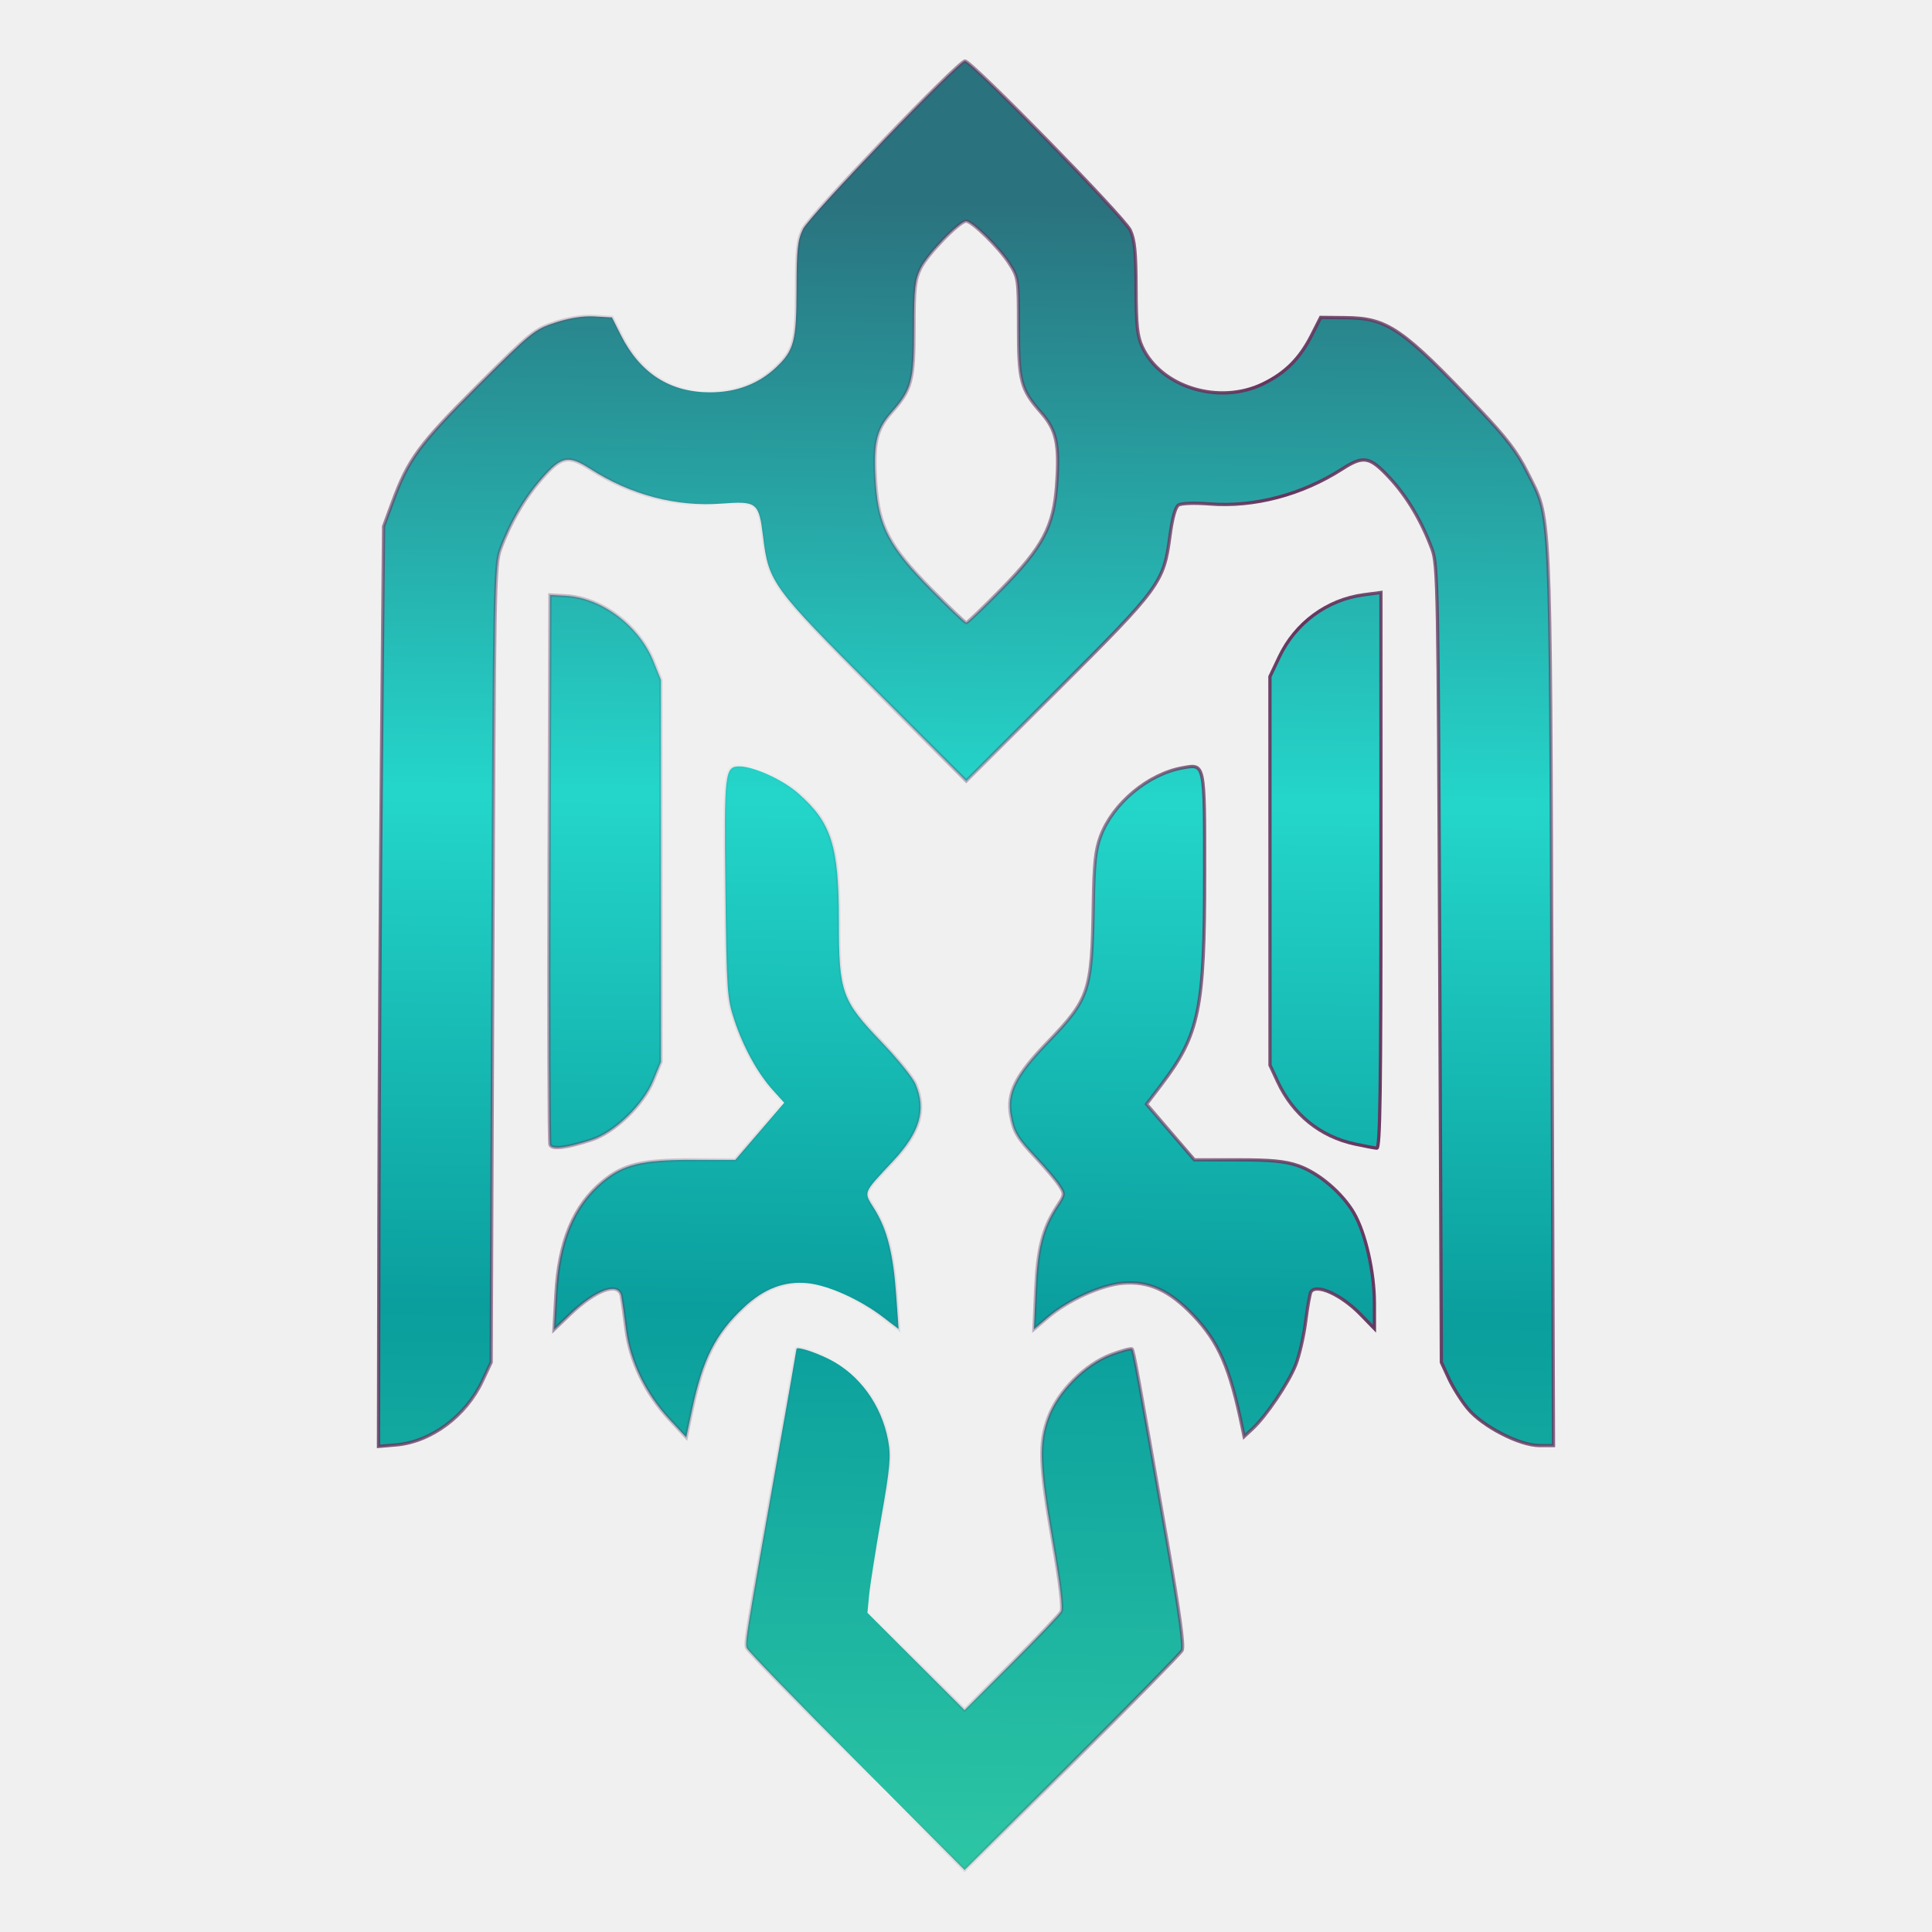
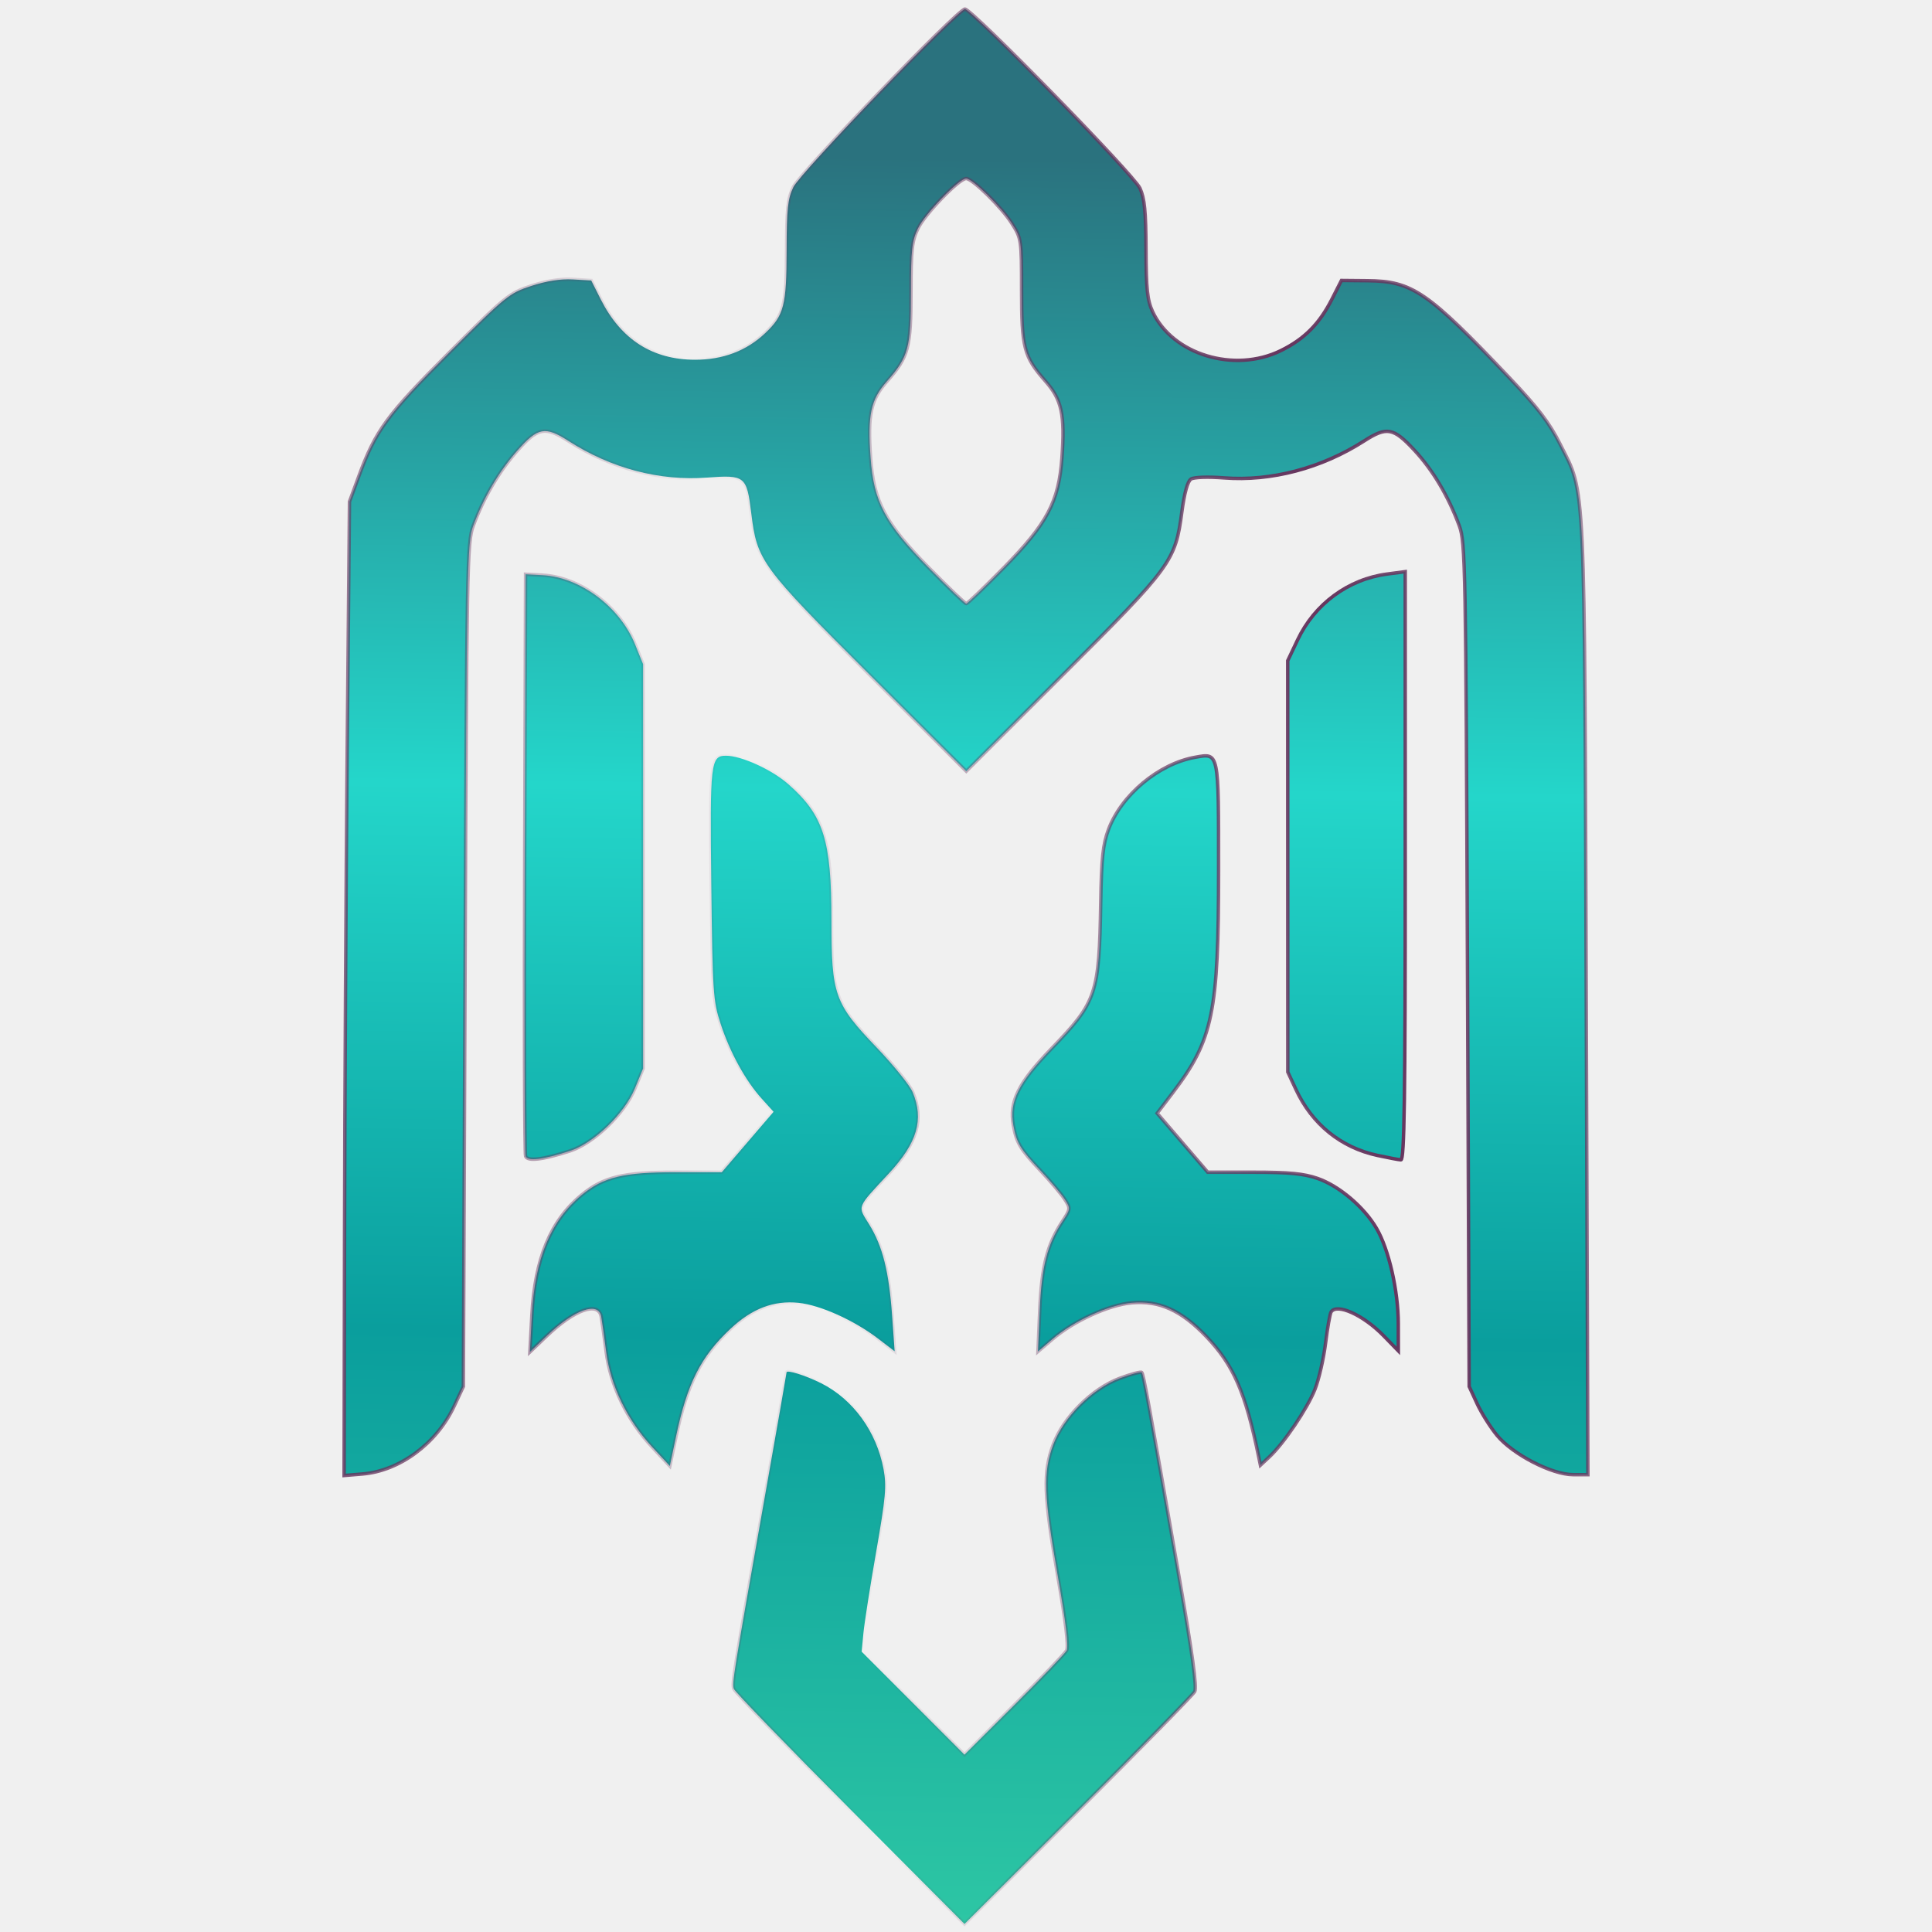
- <svg xmlns="http://www.w3.org/2000/svg" xmlns:xlink="http://www.w3.org/1999/xlink" width="1054.347" height="1054.227" viewBox="0 0 1054.347 1054.227" version="1.1" id="svg743" xml:space="preserve">
+ <svg xmlns="http://www.w3.org/2000/svg" xmlns:xlink="http://www.w3.org/1999/xlink" width="1054.347" height="1054.227" viewBox="202.60 28.63 649.15 995.92" version="1.1" id="svg743" xml:space="preserve">
  <defs id="defs747">
    <linearGradient id="linearGradient21354">
      <stop style="stop-color:#2a727e;stop-opacity:1;" offset="0" id="stop21350" />
      <stop style="stop-color:#24d6ca;stop-opacity:1;" offset="0.358" id="stop23290" />
      <stop style="stop-color:#0a9e9d;stop-opacity:1;" offset="0.668" id="stop23292" />
      <stop style="stop-color:#2dc6a4;stop-opacity:1;" offset="1" id="stop21352" />
    </linearGradient>
    <linearGradient id="linearGradient18022">
      <stop style="stop-color:#217880;stop-opacity:1;" offset="0" id="stop18018" />
      <stop style="stop-color:#0ec0a6;stop-opacity:1;" offset="0.272" id="stop18026" />
      <stop style="stop-color:#1f7a82;stop-opacity:1;" offset="0.636" id="stop18028" />
      <stop style="stop-color:#16cab8;stop-opacity:1;" offset="1" id="stop18020" />
    </linearGradient>
    <linearGradient id="linearGradient12679">
      <stop style="stop-color:#66355e;stop-opacity:1;" offset="0" id="stop12675" />
      <stop style="stop-color:#66355e;stop-opacity:0;" offset="1" id="stop12677" />
    </linearGradient>
    <style id="style866">.cls-1{fill:none;}.cls-2{clip-path:url(#clip-path);}.cls-3{clip-path:url(#clip-path-2);}.cls-4{clip-path:url(#clip-path-3);}.cls-5{clip-path:url(#clip-path-4);}.cls-6{clip-path:url(#clip-path-5);}.cls-7{clip-path:url(#clip-path-6);}.cls-8{clip-path:url(#clip-path-7);}.cls-9{clip-path:url(#clip-path-8);}.cls-10{clip-path:url(#clip-path-9);}.cls-11{clip-path:url(#clip-path-10);}.cls-12{clip-path:url(#clip-path-11);}.cls-13{clip-path:url(#clip-path-12);}.cls-14{clip-path:url(#clip-path-13);}.cls-15{clip-path:url(#clip-path-14);}.cls-16{clip-path:url(#clip-path-15);}.cls-17{clip-path:url(#clip-path-16);}.cls-18{clip-path:url(#clip-path-17);}.cls-19{clip-path:url(#clip-path-18);}.cls-20{clip-path:url(#clip-path-19);}.cls-21{clip-path:url(#clip-path-20);}.cls-22{clip-path:url(#clip-path-21);}.cls-23{clip-path:url(#clip-path-22);}.cls-24{clip-path:url(#clip-path-23);}.cls-25{clip-path:url(#clip-path-24);}</style>
    <clipPath id="clip-path" transform="translate(5.19 5.16)">
      <path class="cls-1" d="m 53.76,0 c 34.08,0 50.88,14.4 50.88,43.2 v 38.4 l 4.08,38.4 -1.92,1.68 H 84 L 78.24,100.56 H 76.32 C 67,117.12 52.8,123.36 37.2,123.36 10.56,123.36 0,105.36 0,86.36 0,58.08 21.84,49 44.16,49 h 31.92 v -5.56 c 0,-17.28 -9.36,-26.88 -28.32,-26.88 -13,0 -25.92,4.08 -37.2,10.32 H 7.92 V 7.44 A 146.73,146.73 0 0 1 53.76,0 Z m 20.16,61.2 -7,1.2 H 50.16 c -13.68,0 -21.6,7.2 -21.6,22.08 0,12.24 6,22.32 20.64,22.32 15.84,0 26.88,-14.4 26.88,-36.72 V 61.2 Z" id="path868" />
    </clipPath>
    <clipPath id="clip-path-2" transform="translate(5.19 5.16)">
      <rect class="cls-1" x="-5" y="-5" width="118.72" height="133.36" id="rect871" />
    </clipPath>
    <clipPath id="clip-path-3" transform="translate(5.19 5.16)">
      <path class="cls-1" d="M 166.56,121.68 C 148.8,92.16 130.32,43 125.28,3.84 l 1.92,-2.16 h 28.56 c 3.6,35.52 15.12,76.8 26.16,102.48 h 1.44 c 11,-25.68 22.56,-67.2 25.92,-102.48 h 27.12 l 2.16,2.16 C 233.28,43 214.8,92.16 196.32,121.68 Z" id="path874" />
    </clipPath>
    <clipPath id="clip-path-4" transform="translate(5.19 5.16)">
      <rect class="cls-1" x="120.28" y="-3.32" width="123.28" height="130" id="rect877" />
    </clipPath>
    <clipPath id="clip-path-5" transform="translate(5.19 5.16)">
      <path class="cls-1" d="m 289.44,1.68 v 120 h -28.56 v -120 z" id="path880" />
    </clipPath>
    <clipPath id="clip-path-6" transform="translate(5.19 5.16)">
      <rect class="cls-1" x="255.88" y="-3.32" width="38.56" height="130" id="rect883" />
    </clipPath>
    <clipPath id="clip-path-7" transform="translate(5.19 5.16)">
      <path class="cls-1" d="m 369.6,0 c 34.08,0 50.88,14.4 50.88,43.2 v 38.4 l 4.08,38.4 -1.92,1.68 h -22.8 l -5.76,-21.12 h -1.92 c -9.36,16.56 -23.52,22.8 -39.12,22.8 -26.64,0 -37.2,-18 -37.2,-37 C 315.84,58.08 337.68,49 360,49 h 31.92 v -5.56 c 0,-17.28 -9.36,-26.88 -28.32,-26.88 -13,0 -25.92,4.08 -37.2,10.32 h -2.64 V 7.44 A 146.73,146.73 0 0 1 369.6,0 Z m 20.16,61.2 -7,1.2 H 366 c -13.68,0 -21.6,7.2 -21.6,22.08 0,12.24 6,22.32 20.64,22.32 15.84,0 26.88,-14.4 26.88,-36.72 V 61.2 Z" id="path886" />
    </clipPath>
    <clipPath id="clip-path-8" transform="translate(5.19 5.16)">
      <rect class="cls-1" x="310.84" y="-5" width="118.72" height="133.36" id="rect889" />
    </clipPath>
    <clipPath id="clip-path-9" transform="translate(5.19 5.16)">
      <path class="cls-1" d="m 472.32,1.68 6,21.12 h 1.92 C 489.12,6.24 505.44,0 521.76,0 c 25.68,0 40.08,15.6 40.08,41.76 v 79.92 H 533.28 V 46.56 c 0,-22.8 -10.56,-30 -23,-30 -17.28,0 -30,14.4 -30,37.2 v 67.92 h -28.6 V 41.76 L 447.84,3.6 449.52,1.68 Z" id="path892" />
    </clipPath>
    <clipPath id="clip-path-10" transform="translate(5.19 5.16)">
      <rect class="cls-1" x="442.84" y="-5" width="124" height="131.68" id="rect895" />
    </clipPath>
    <clipPath id="clip-path-11" transform="translate(5.19 5.16)">
      <path class="cls-1" d="M 39.07,206.05 7.65,169.35 v 36.7 h -2 v -39.34 h 2.29 l 31.47,36.81 v -36.81 h 2 v 39.34 z" id="path898" />
    </clipPath>
    <clipPath id="clip-path-12" transform="translate(5.19 5.16)">
      <rect class="cls-1" x="0.63" y="161.71" width="45.8" height="49.34" id="rect901" />
    </clipPath>
    <clipPath id="clip-path-13" transform="translate(5.19 5.16)">
      <path class="cls-1" d="m 93.66,206.05 v -39.34 h 31 v 1.74 h -29 v 16.47 h 26.64 v 1.74 H 95.68 v 17.65 h 29 v 1.74 z" id="path904" />
    </clipPath>
    <clipPath id="clip-path-14" transform="translate(5.19 5.16)">
      <rect class="cls-1" x="88.66" y="161.71" width="41.02" height="49.34" id="rect907" />
    </clipPath>
    <clipPath id="clip-path-15" transform="translate(5.19 5.16)">
      <path class="cls-1" d="m 189.15,206.05 v -37.6 h -17.08 v -1.74 h 36.19 v 1.74 h -17.08 v 37.6 z" id="path910" />
    </clipPath>
    <clipPath id="clip-path-16" transform="translate(5.19 5.16)">
      <rect class="cls-1" x="167.07" y="161.71" width="46.19" height="49.34" id="rect913" />
    </clipPath>
    <clipPath id="clip-path-17" transform="translate(5.19 5.16)">
      <path class="cls-1" d="m 295.67,206.05 -12.42,-36.81 -12.42,36.81 h -2.93 l -13.65,-39.34 h 2.13 l 12.87,37.6 h 0.12 L 282,166.71 h 2.42 l 12.64,37.6 h 0.11 l 12.87,-37.6 h 2.14 l -13.66,39.34 z" id="path916" />
    </clipPath>
    <clipPath id="clip-path-18" transform="translate(5.19 5.16)">
      <rect class="cls-1" x="249.25" y="161.71" width="67.94" height="49.34" id="rect919" />
    </clipPath>
    <clipPath id="clip-path-19" transform="translate(5.19 5.16)">
      <path class="cls-1" d="m 358.68,186.38 c 0,-13.26 9,-20.34 21.58,-20.34 12.58,0 21.58,7.08 21.58,20.34 0,13.26 -9,20.35 -21.58,20.35 -12.58,0 -21.58,-7.09 -21.58,-20.35 z m 41,0 c 0,-12.81 -9,-18.6 -19.45,-18.6 -10.45,0 -19.44,5.79 -19.44,18.6 0,12.81 9,18.6 19.44,18.6 10.44,0 19.48,-5.78 19.48,-18.6 z" id="path922" />
    </clipPath>
    <clipPath id="clip-path-20" transform="translate(5.19 5.16)">
      <rect class="cls-1" x="353.68" y="161.04" width="53.16" height="50.69" id="rect925" />
    </clipPath>
    <clipPath id="clip-path-21" transform="translate(5.19 5.16)">
      <path class="cls-1" d="m 483,206.05 -2.36,-8 c -1.68,-5.56 -5.51,-8.65 -10.39,-9.5 a 21,21 0 0 0 -3.55,-0.22 h -12.18 v 17.7 h -2 v -39.32 h 18.65 c 6.75,0 12.87,2.53 12.87,10.57 0,5.11 -3.31,9.83 -10.06,10.68 5.57,1.85 7.82,6.68 8.83,10 l 2.41,8 z m -12.47,-19.39 c 8.43,0 11.35,-4.77 11.35,-9.38 0,-4.05 -2.31,-8.83 -10.62,-8.83 h -16.74 v 18.21 z" id="path928" />
    </clipPath>
    <clipPath id="clip-path-22" transform="translate(5.19 5.16)">
      <rect class="cls-1" x="447.5" y="161.71" width="42.71" height="49.34" id="rect931" />
    </clipPath>
    <clipPath id="clip-path-23" transform="translate(5.19 5.16)">
      <path class="cls-1" d="m 565.19,206.05 -13.88,-24.39 -14.44,14.89 v 9.5 h -2 v -39.34 h 2 v 27.2 l 26.58,-27.2 h 2.7 l -13.27,13.66 14.73,25.68 z" id="path934" />
    </clipPath>
    <clipPath id="clip-path-24" transform="translate(5.19 5.16)">
      <rect class="cls-1" x="529.85" y="161.71" width="42.76" height="49.34" id="rect937" />
    </clipPath>
    <style id="style1143">.cls-1{fill:none;}.cls-2{clip-path:url(#clip-path);}.cls-3{clip-path:url(#clip-path-2);}.cls-4{clip-path:url(#clip-path-3);}.cls-5{clip-path:url(#clip-path-4);}.cls-6{clip-path:url(#clip-path-5);}.cls-7{clip-path:url(#clip-path-6);}.cls-8{clip-path:url(#clip-path-7);}.cls-9{clip-path:url(#clip-path-8);}.cls-10{clip-path:url(#clip-path-9);}.cls-11{clip-path:url(#clip-path-10);}.cls-12{clip-path:url(#clip-path-11);}.cls-13{clip-path:url(#clip-path-12);}.cls-14{clip-path:url(#clip-path-13);}.cls-15{clip-path:url(#clip-path-14);}.cls-16{clip-path:url(#clip-path-15);}.cls-17{clip-path:url(#clip-path-16);}.cls-18{clip-path:url(#clip-path-17);}.cls-19{clip-path:url(#clip-path-18);}.cls-20{clip-path:url(#clip-path-19);}.cls-21{clip-path:url(#clip-path-20);}.cls-22{clip-path:url(#clip-path-21);}.cls-23{clip-path:url(#clip-path-22);}.cls-24{clip-path:url(#clip-path-23);}.cls-25{clip-path:url(#clip-path-24);}</style>
    <clipPath id="clip-path-1" transform="translate(5.19 5.16)">
      <path class="cls-1" d="m 53.76,0 c 34.08,0 50.88,14.4 50.88,43.2 v 38.4 l 4.08,38.4 -1.92,1.68 H 84 L 78.24,100.56 H 76.32 C 67,117.12 52.8,123.36 37.2,123.36 10.56,123.36 0,105.36 0,86.36 0,58.08 21.84,49 44.16,49 h 31.92 v -5.56 c 0,-17.28 -9.36,-26.88 -28.32,-26.88 -13,0 -25.92,4.08 -37.2,10.32 H 7.92 V 7.44 A 146.73,146.73 0 0 1 53.76,0 Z m 20.16,61.2 -7,1.2 H 50.16 c -13.68,0 -21.6,7.2 -21.6,22.08 0,12.24 6,22.32 20.64,22.32 15.84,0 26.88,-14.4 26.88,-36.72 V 61.2 Z" id="path1145" />
    </clipPath>
    <clipPath id="clip-path-2-8" transform="translate(5.19 5.16)">
      <rect class="cls-1" x="-5" y="-5" width="118.72" height="133.36" id="rect1148" />
    </clipPath>
    <clipPath id="clip-path-3-1" transform="translate(5.19 5.16)">
      <path class="cls-1" d="M 166.56,121.68 C 148.8,92.16 130.32,43 125.28,3.84 l 1.92,-2.16 h 28.56 c 3.6,35.52 15.12,76.8 26.16,102.48 h 1.44 c 11,-25.68 22.56,-67.2 25.92,-102.48 h 27.12 l 2.16,2.16 C 233.28,43 214.8,92.16 196.32,121.68 Z" id="path1151" />
    </clipPath>
    <clipPath id="clip-path-4-0" transform="translate(5.19 5.16)">
      <rect class="cls-1" x="120.28" y="-3.32" width="123.28" height="130" id="rect1154" />
    </clipPath>
    <clipPath id="clip-path-5-4" transform="translate(5.19 5.16)">
      <path class="cls-1" d="m 289.44,1.68 v 120 h -28.56 v -120 z" id="path1157" />
    </clipPath>
    <clipPath id="clip-path-6-1" transform="translate(5.19 5.16)">
      <rect class="cls-1" x="255.88" y="-3.32" width="38.56" height="130" id="rect1160" />
    </clipPath>
    <clipPath id="clip-path-7-8" transform="translate(5.19 5.16)">
      <path class="cls-1" d="m 369.6,0 c 34.08,0 50.88,14.4 50.88,43.2 v 38.4 l 4.08,38.4 -1.92,1.68 h -22.8 l -5.76,-21.12 h -1.92 c -9.36,16.56 -23.52,22.8 -39.12,22.8 -26.64,0 -37.2,-18 -37.2,-37 C 315.84,58.08 337.68,49 360,49 h 31.92 v -5.56 c 0,-17.28 -9.36,-26.88 -28.32,-26.88 -13,0 -25.92,4.08 -37.2,10.32 h -2.64 V 7.44 A 146.73,146.73 0 0 1 369.6,0 Z m 20.16,61.2 -7,1.2 H 366 c -13.68,0 -21.6,7.2 -21.6,22.08 0,12.24 6,22.32 20.64,22.32 15.84,0 26.88,-14.4 26.88,-36.72 V 61.2 Z" id="path1163" />
    </clipPath>
    <clipPath id="clip-path-8-4" transform="translate(5.19 5.16)">
      <rect class="cls-1" x="310.84" y="-5" width="118.72" height="133.36" id="rect1166" />
    </clipPath>
    <clipPath id="clip-path-9-2" transform="translate(5.19 5.16)">
      <path class="cls-1" d="m 472.32,1.68 6,21.12 h 1.92 C 489.12,6.24 505.44,0 521.76,0 c 25.68,0 40.08,15.6 40.08,41.76 v 79.92 H 533.28 V 46.56 c 0,-22.8 -10.56,-30 -23,-30 -17.28,0 -30,14.4 -30,37.2 v 67.92 h -28.6 V 41.76 L 447.84,3.6 449.52,1.68 Z" id="path1169" />
    </clipPath>
    <clipPath id="clip-path-10-2" transform="translate(5.19 5.16)">
      <rect class="cls-1" x="442.84" y="-5" width="124" height="131.68" id="rect1172" />
    </clipPath>
    <clipPath id="clip-path-11-8" transform="translate(5.19 5.16)">
      <path class="cls-1" d="M 39.07,206.05 7.65,169.35 v 36.7 h -2 v -39.34 h 2.29 l 31.47,36.81 v -36.81 h 2 v 39.34 z" id="path1175" />
    </clipPath>
    <clipPath id="clip-path-12-6" transform="translate(5.19 5.16)">
      <rect class="cls-1" x="0.63" y="161.71" width="45.8" height="49.34" id="rect1178" />
    </clipPath>
    <clipPath id="clip-path-13-6" transform="translate(5.19 5.16)">
      <path class="cls-1" d="m 93.66,206.05 v -39.34 h 31 v 1.74 h -29 v 16.47 h 26.64 v 1.74 H 95.68 v 17.65 h 29 v 1.74 z" id="path1181" />
    </clipPath>
    <clipPath id="clip-path-14-4" transform="translate(5.19 5.16)">
      <rect class="cls-1" x="88.66" y="161.71" width="41.02" height="49.34" id="rect1184" />
    </clipPath>
    <clipPath id="clip-path-15-5" transform="translate(5.19 5.16)">
      <path class="cls-1" d="m 189.15,206.05 v -37.6 h -17.08 v -1.74 h 36.19 v 1.74 h -17.08 v 37.6 z" id="path1187" />
    </clipPath>
    <clipPath id="clip-path-16-2" transform="translate(5.19 5.16)">
      <rect class="cls-1" x="167.07" y="161.71" width="46.19" height="49.34" id="rect1190" />
    </clipPath>
    <clipPath id="clip-path-17-1" transform="translate(5.19 5.16)">
      <path class="cls-1" d="m 295.67,206.05 -12.42,-36.81 -12.42,36.81 h -2.93 l -13.65,-39.34 h 2.13 l 12.87,37.6 h 0.12 L 282,166.71 h 2.42 l 12.64,37.6 h 0.11 l 12.87,-37.6 h 2.14 l -13.66,39.34 z" id="path1193" />
    </clipPath>
    <clipPath id="clip-path-18-6" transform="translate(5.19 5.16)">
      <rect class="cls-1" x="249.25" y="161.71" width="67.94" height="49.34" id="rect1196" />
    </clipPath>
    <clipPath id="clip-path-19-3" transform="translate(5.19 5.16)">
      <path class="cls-1" d="m 358.68,186.38 c 0,-13.26 9,-20.34 21.58,-20.34 12.58,0 21.58,7.08 21.58,20.34 0,13.26 -9,20.35 -21.58,20.35 -12.58,0 -21.58,-7.09 -21.58,-20.35 z m 41,0 c 0,-12.81 -9,-18.6 -19.45,-18.6 -10.45,0 -19.44,5.79 -19.44,18.6 0,12.81 9,18.6 19.44,18.6 10.44,0 19.48,-5.78 19.48,-18.6 z" id="path1199" />
    </clipPath>
    <clipPath id="clip-path-20-9" transform="translate(5.19 5.16)">
      <rect class="cls-1" x="353.68" y="161.04" width="53.16" height="50.69" id="rect1202" />
    </clipPath>
    <clipPath id="clip-path-21-1" transform="translate(5.19 5.16)">
      <path class="cls-1" d="m 483,206.05 -2.36,-8 c -1.68,-5.56 -5.51,-8.65 -10.39,-9.5 a 21,21 0 0 0 -3.55,-0.22 h -12.18 v 17.7 h -2 v -39.32 h 18.65 c 6.75,0 12.87,2.53 12.87,10.57 0,5.11 -3.31,9.83 -10.06,10.68 5.57,1.85 7.82,6.68 8.83,10 l 2.41,8 z m -12.47,-19.39 c 8.43,0 11.35,-4.77 11.35,-9.38 0,-4.05 -2.31,-8.83 -10.62,-8.83 h -16.74 v 18.21 z" id="path1205" />
    </clipPath>
    <clipPath id="clip-path-22-2" transform="translate(5.19 5.16)">
      <rect class="cls-1" x="447.5" y="161.71" width="42.71" height="49.34" id="rect1208" />
    </clipPath>
    <clipPath id="clip-path-23-4" transform="translate(5.19 5.16)">
      <path class="cls-1" d="m 565.19,206.05 -13.88,-24.39 -14.44,14.89 v 9.5 h -2 v -39.34 h 2 v 27.2 l 26.58,-27.2 h 2.7 l -13.27,13.66 14.73,25.68 z" id="path1211" />
    </clipPath>
    <clipPath id="clip-path-24-9" transform="translate(5.19 5.16)">
      <rect class="cls-1" x="529.85" y="161.71" width="42.76" height="49.34" id="rect1214" />
    </clipPath>
    <style id="style1420">.cls-1{fill:#fff;}</style>
    <style id="style1481">.cls-1{fill:none;stroke:#000;stroke-linecap:square;stroke-miterlimit:10;}</style>
    <radialGradient xlink:href="#linearGradient12679" id="radialGradient11906-6" cx="667.66" cy="67.231" fx="667.66" fy="67.231" r="527.174" gradientTransform="matrix(0.3212912,-0.04227517,0.1304391,0.9913414,-592.689,629.3231)" gradientUnits="userSpaceOnUse" spreadMethod="reflect" />
    <linearGradient xlink:href="#linearGradient18022" id="linearGradient18024" x1="798.359" y1="481.267" x2="1852.706" y2="481.267" gradientUnits="userSpaceOnUse" gradientTransform="translate(-798.3589,45.84693)" />
    <linearGradient xlink:href="#linearGradient21354" id="linearGradient21356" x1="1328.947" y1="245.308" x2="1322.066" y2="755.665" gradientUnits="userSpaceOnUse" />
    <radialGradient xlink:href="#linearGradient12679" id="radialGradient25799" gradientUnits="userSpaceOnUse" gradientTransform="matrix(0.3212912,-0.04227517,0.1304391,0.9913414,-592.689,629.3231)" cx="667.66" cy="67.231" fx="667.66" fy="67.231" r="527.174" spreadMethod="reflect" />
    <linearGradient xlink:href="#linearGradient21354" id="linearGradient25801" gradientUnits="userSpaceOnUse" x1="1328.947" y1="245.308" x2="1322.066" y2="755.665" />
    <radialGradient xlink:href="#linearGradient12679" id="radialGradient25803" gradientUnits="userSpaceOnUse" gradientTransform="matrix(0.3212912,-0.04227517,0.1304391,0.9913414,205.6699,583.4761)" cx="667.66" cy="67.231" fx="667.66" fy="67.231" r="527.174" spreadMethod="reflect" />
    <linearGradient xlink:href="#linearGradient21354" id="linearGradient25805" gradientUnits="userSpaceOnUse" x1="1328.947" y1="245.308" x2="1322.066" y2="755.665" />
    <radialGradient xlink:href="#linearGradient12679" id="radialGradient25807" gradientUnits="userSpaceOnUse" gradientTransform="matrix(0.3212912,-0.04227517,0.1304391,0.9913414,205.6699,583.4761)" cx="667.66" cy="67.231" fx="667.66" fy="67.231" r="527.174" spreadMethod="reflect" />
    <linearGradient xlink:href="#linearGradient21354" id="linearGradient25809" gradientUnits="userSpaceOnUse" x1="1328.947" y1="245.308" x2="1322.066" y2="755.665" />
    <radialGradient xlink:href="#linearGradient12679" id="radialGradient25811" gradientUnits="userSpaceOnUse" gradientTransform="matrix(0.3212912,-0.04227517,0.1304391,0.9913414,205.6699,583.4761)" cx="667.66" cy="67.231" fx="667.66" fy="67.231" r="527.174" spreadMethod="reflect" />
    <linearGradient xlink:href="#linearGradient21354" id="linearGradient25813" gradientUnits="userSpaceOnUse" x1="1328.947" y1="245.308" x2="1322.066" y2="755.665" />
    <radialGradient xlink:href="#linearGradient12679" id="radialGradient25815" gradientUnits="userSpaceOnUse" gradientTransform="matrix(0.3212912,-0.04227517,0.1304391,0.9913414,205.6699,583.4761)" cx="667.66" cy="67.231" fx="667.66" fy="67.231" r="527.174" spreadMethod="reflect" />
    <linearGradient xlink:href="#linearGradient21354" id="linearGradient25817" gradientUnits="userSpaceOnUse" x1="1328.947" y1="245.308" x2="1322.066" y2="755.665" />
    <radialGradient xlink:href="#linearGradient12679" id="radialGradient25819" gradientUnits="userSpaceOnUse" gradientTransform="matrix(0.3212912,-0.04227517,0.1304391,0.9913414,205.6699,583.4761)" cx="667.66" cy="67.231" fx="667.66" fy="67.231" r="527.174" spreadMethod="reflect" />
    <linearGradient xlink:href="#linearGradient21354" id="linearGradient25821" gradientUnits="userSpaceOnUse" x1="1328.947" y1="245.308" x2="1322.066" y2="755.665" />
    <radialGradient xlink:href="#linearGradient12679" id="radialGradient25823" gradientUnits="userSpaceOnUse" gradientTransform="matrix(0.3212912,-0.04227517,0.1304391,0.9913414,205.6699,583.4761)" cx="667.66" cy="67.231" fx="667.66" fy="67.231" r="527.174" spreadMethod="reflect" />
    <radialGradient xlink:href="#linearGradient12679" id="radialGradient25825" gradientUnits="userSpaceOnUse" gradientTransform="matrix(0.3212912,-0.04227517,0.1304391,0.9913414,-592.689,629.3231)" cx="667.66" cy="67.231" fx="667.66" fy="67.231" r="527.174" spreadMethod="reflect" />
  </defs>
  <style type="text/css" id="style1517">
	.st0{fill:#EDF3FC;}
	.st1{fill:url(#SVGID_1_);}
	.st2{fill:url(#SVGID_2_);}
	.st3{fill:url(#SVGID_3_);}
	.st4{fill:url(#SVGID_4_);}
	.st5{fill:#FFBE1B;}
	.st6{fill:url(#SVGID_5_);}
	.st7{fill:url(#SVGID_6_);}
	.st8{fill:url(#SVGID_7_);}
	.st9{fill:url(#SVGID_8_);}
	.st10{fill:#FFE37B;}
	.st11{fill:#FFFFFF;}
	.st12{fill:#5D8EF9;}
	.st13{fill:#8AC9F9;}
	.st14{fill:#330D84;}
	.st15{fill:#5932AE;}
	.st16{fill:#6857E5;}
	.st17{fill:url(#SVGID_9_);}
	.st18{fill:url(#SVGID_10_);}
	.st19{fill:url(#SVGID_11_);}
	.st20{fill:url(#SVGID_12_);}
	.st21{fill:url(#SVGID_13_);}
	.st22{fill:url(#SVGID_14_);}
	.st23{fill:#8C7BFD;}
	.st24{fill:#D5EBF7;}
	.st25{fill:#CECAFF;}
	.st26{fill:url(#XMLID_3_);}
	.st27{fill:#7C72F7;}
	.st28{fill:#73AAF9;}
	.st29{fill:#EFAB11;}
	.st30{fill:#6DC5F2;}
	.st31{fill:#FFF9CC;}
</style>
  <style type="text/css" id="style1672">
	.st0{fill:#EDF3FC;}
	.st1{fill:#5D8EF9;}
	.st2{fill:#FFBE1B;}
	.st3{fill:#330D84;}
	.st4{fill:#6857E5;}
	.st5{fill:#FFFFFF;}
	.st6{fill:url(#SVGID_1_);}
	.st7{fill:url(#SVGID_2_);}
	.st8{fill:#FFE37B;}
	.st9{fill:#8AC9F9;}
	.st10{fill:#5932AE;}
	.st11{fill:url(#SVGID_3_);}
</style>
  <style type="text/css" id="style2047">
	.st0{fill:#EDF3FC;}
	.st1{fill:#330D84;}
	.st2{fill:#FFBE1B;}
	.st3{fill:#5D8EF9;}
	.st4{fill:#FFE37B;}
	.st5{fill:#8AC9F9;}
	.st6{fill:#6857E5;}
	.st7{fill:#FFFFFF;}
	.st8{fill:#D5EBF7;}
	.st9{fill:#5932AE;}
	.st10{fill:#CECAFF;}
	.st11{fill:#FFCA45;}
	.st12{fill:#FFD45C;}
	.st13{fill:#8C7BFD;}
	.st14{fill:#6DC5F2;}
	.st15{fill:#3B2296;}
	.st16{fill:#EFAB11;}
</style>
  <style type="text/css" id="style2274">
	.st0{fill:#EDF3FC;}
	.st1{fill:#330D84;}
	.st2{fill:#FFBE1B;}
	.st3{fill:#5D8EF9;}
	.st4{fill:#FFE37B;}
	.st5{fill:#8AC9F9;}
	.st6{fill:#6857E5;}
	.st7{fill:#FFFFFF;}
	.st8{fill:#D5EBF7;}
	.st9{fill:#5932AE;}
	.st10{fill:#CECAFF;}
	.st11{fill:#FFCA45;}
	.st12{fill:#FFD45C;}
	.st13{fill:#8C7BFD;}
	.st14{fill:#6DC5F2;}
	.st15{fill:#3B2296;}
	.st16{fill:#EFAB11;}
</style>
  <style type="text/css" id="style2528">
	.st0{fill:#EDF3FC;}
	.st1{fill:#330D84;}
	.st2{fill:#FFBE1B;}
	.st3{fill:#5D8EF9;}
	.st4{fill:#FFE37B;}
	.st5{fill:#8AC9F9;}
	.st6{fill:#6857E5;}
	.st7{fill:#FFFFFF;}
	.st8{fill:#D5EBF7;}
	.st9{fill:#5932AE;}
	.st10{fill:#CECAFF;}
	.st11{fill:#FFCA45;}
	.st12{fill:#FFD45C;}
	.st13{fill:#8C7BFD;}
	.st14{fill:#6DC5F2;}
	.st15{fill:#3B2296;}
	.st16{fill:#EFAB11;}
</style>
  <style type="text/css" id="style2755">
	.st0{fill:#EDF3FC;}
	.st1{fill:#330D84;}
	.st2{fill:#FFBE1B;}
	.st3{fill:#5D8EF9;}
	.st4{fill:#FFE37B;}
	.st5{fill:#8AC9F9;}
	.st6{fill:#6857E5;}
	.st7{fill:#FFFFFF;}
	.st8{fill:#D5EBF7;}
	.st9{fill:#5932AE;}
	.st10{fill:#CECAFF;}
	.st11{fill:#FFCA45;}
	.st12{fill:#FFD45C;}
	.st13{fill:#8C7BFD;}
	.st14{fill:#6DC5F2;}
	.st15{fill:#3B2296;}
	.st16{fill:#EFAB11;}
</style>
  <style type="text/css" id="style2964">
	.st0{fill:#EDF3FC;}
	.st1{fill:#330D84;}
	.st2{fill:#FFBE1B;}
	.st3{fill:#5D8EF9;}
	.st4{fill:#FFE37B;}
	.st5{fill:#8AC9F9;}
	.st6{fill:#6857E5;}
	.st7{fill:#FFFFFF;}
	.st8{fill:#D5EBF7;}
	.st9{fill:#5932AE;}
	.st10{fill:#CECAFF;}
	.st11{fill:#FFCA45;}
	.st12{fill:#FFD45C;}
	.st13{fill:#8C7BFD;}
	.st14{fill:#6DC5F2;}
	.st15{fill:#3B2296;}
	.st16{fill:#EFAB11;}
</style>
  <style type="text/css" id="style3110">
	.st0{fill:#263238;}
	.st1{fill:#FFFFFF;}
	.st2{fill:#FF5252;}
	.st3{fill:#FFD740;}
	.st4{fill:#40C4FF;}
	.st5{fill:#4DB6AC;}
	.st6{fill:#4FC3F7;}
</style>
  <style type="text/css" id="style3315">
	.st0{fill:#263238;}
	.st1{fill:#FFFFFF;}
	.st2{fill:#FF5252;}
	.st3{fill:#FFD740;}
	.st4{fill:#40C4FF;}
	.st5{fill:#4DB6AC;}
	.st6{fill:#4FC3F7;}
</style>
  <g id="g21348" style="fill:url(#linearGradient21356);fill-opacity:1" transform="matrix(1.781943,0,0,1.781943,-1836.789,-326.9979)">
    <path style="fill:url(#linearGradient25801);fill-opacity:1;stroke:url(#radialGradient25803);stroke-opacity:1" d="m 1445.672,533.859 c -10.575,-2.278 -18.91,-9.018 -23.594,-19.076 l -2.359,-5.065 -0.01,-59.5 -0.01,-59.5 2.849,-6 c 4.951,-10.428 14.662,-17.576 25.9,-19.063 l 5.25,-0.695 v 85.129 c 0,67.481 -0.259,85.111 -1.25,85.045 -0.688,-0.046 -3.737,-0.62 -6.778,-1.275 z" id="path18014" />
    <path style="fill:url(#linearGradient25805);fill-opacity:1;stroke:url(#radialGradient25807);stroke-opacity:1" d="m 1199.202,534.077 c -0.285,-0.748 -0.403,-38.934 -0.261,-84.859 l 0.258,-83.5 4.934,0.261 c 10.889,0.576 22.372,9.167 26.755,20.018 l 2.311,5.721 v 58.5 58.5 l -2.366,5.75 c -3.022,7.344 -11.886,15.864 -18.837,18.105 -7.899,2.547 -12.203,3.053 -12.794,1.504 z" id="path18012" />
    <path style="fill:url(#linearGradient25809);fill-opacity:1;stroke:url(#radialGradient25811);stroke-opacity:1" d="m 1411.312,621.094 c -3.853,-18.727 -7.261,-26.56 -15.157,-34.838 -7.245,-7.595 -13.63,-10.482 -21.589,-9.76 -6.683,0.606 -16.762,5.228 -22.951,10.525 l -4.176,3.575 0.511,-11.939 c 0.543,-12.697 2.148,-18.995 6.54,-25.676 2.409,-3.664 2.422,-3.79 0.654,-6.5 -0.991,-1.52 -4.136,-5.239 -6.988,-8.264 -5.847,-6.201 -6.922,-7.994 -7.835,-13.059 -1.244,-6.907 1.412,-12.244 11.083,-22.264 13.029,-13.5 13.74,-15.609 14.191,-42.118 0.22,-12.931 0.642,-16.919 2.241,-21.195 3.761,-10.052 14.573,-19.057 25.124,-20.925 6.874,-1.217 6.739,-1.871 6.739,32.595 0,41.25 -1.625,49.16 -13.242,64.435 l -4.54,5.97 7.32,8.53 7.32,8.53 h 13.32 c 10.26,0 14.508,0.414 18.491,1.804 6.226,2.172 13.398,8.25 17.012,14.417 3.565,6.084 6.3,18.056 6.31,27.621 l 0.01,7.842 -4.25,-4.364 c -5.879,-6.037 -13.58,-9.521 -15.211,-6.882 -0.319,0.515 -1.038,4.593 -1.598,9.062 -0.56,4.468 -1.935,10.45 -3.055,13.292 -2.183,5.539 -9.046,15.701 -13.226,19.586 l -2.558,2.377 -0.489,-2.377 z" id="path18010" />
    <path style="fill:url(#linearGradient25813);fill-opacity:1;stroke:url(#radialGradient25815);stroke-opacity:1" d="m 1235.831,618.217 c -7.271,-7.833 -12.086,-17.809 -13.328,-27.609 -0.55,-4.34 -1.189,-8.903 -1.421,-10.141 -0.84,-4.485 -7.74,-2.03 -15.756,5.608 l -4.873,4.642 0.558,-10.588 c 0.863,-16.391 5.429,-27.431 14.402,-34.828 6.3,-5.193 12.041,-6.585 27.169,-6.585 h 13.383 l 7.491,-8.742 7.491,-8.742 -3.428,-3.794 c -4.71,-5.213 -9.191,-13.384 -11.913,-21.722 -2.154,-6.596 -2.308,-8.912 -2.677,-40.164 -0.418,-35.415 -0.199,-37.336 4.268,-37.336 4.432,0 13.233,4.011 17.992,8.2 10.257,9.028 12.51,16.139 12.51,39.473 0,21.522 0.877,23.985 13.094,36.764 4.897,5.123 9.58,10.931 10.405,12.907 3.304,7.908 1.348,14.624 -6.83,23.451 -9.568,10.328 -9.162,9.275 -5.73,14.843 3.868,6.277 5.705,13.61 6.611,26.381 l 0.729,10.287 -4.845,-3.699 c -6.935,-5.295 -16.68,-9.672 -22.983,-10.323 -7.133,-0.736 -13.399,1.652 -19.632,7.483 -8.63,8.072 -12.545,15.817 -15.792,31.234 l -1.79,8.5 z" id="path18008" />
    <path style="fill:url(#linearGradient25817);fill-opacity:1;stroke:url(#radialGradient25819);stroke-opacity:1" d="m 1146.823,557.091 c 0.068,-38.156 0.417,-101.549 0.776,-140.874 l 0.653,-71.5 2.682,-7.306 c 4.888,-13.314 8.126,-17.745 26.169,-35.817 16.412,-16.437 17.363,-17.21 23.766,-19.305 4.378,-1.432 8.502,-2.077 11.999,-1.877 l 5.328,0.305 2.753,5.459 c 5.858,11.619 14.963,17.458 27.25,17.476 8.107,0.012 14.942,-2.584 20.369,-7.737 5.397,-5.124 6.128,-7.966 6.153,-23.917 0.018,-12.01 0.328,-14.919 1.946,-18.282 2.022,-4.204 47.646,-51.536 49.654,-51.513 2.025,0.023 48.802,47.896 50.602,51.787 1.363,2.946 1.734,6.657 1.772,17.726 0.039,11.449 0.386,14.729 1.9,18 5.763,12.447 23.672,17.896 37.117,11.293 6.778,-3.329 11.144,-7.719 14.763,-14.845 l 2.767,-5.448 7.479,0.068 c 13.021,0.118 17.407,3.116 41.169,28.138 8.227,8.664 11.551,13.022 14.649,19.213 7.357,14.7 6.986,6.789 7.522,160.331 l 0.48,137.75 h -4.286 c -6.114,0 -17.52,-5.901 -22.018,-11.39 -1.924,-2.348 -4.519,-6.483 -5.767,-9.19 l -2.269,-4.92 -0.5,-122 c -0.474,-115.566 -0.598,-122.264 -2.351,-127 -3.201,-8.646 -7.665,-16.152 -13.036,-21.924 -6.072,-6.525 -7.933,-6.862 -14.526,-2.634 -12.282,7.877 -26.909,11.733 -40.503,10.679 -4.668,-0.362 -8.718,-0.219 -9.584,0.339 -0.963,0.621 -1.904,4.018 -2.63,9.497 -1.889,14.256 -2.904,15.646 -34.338,47.036 l -28.033,27.993 -28.033,-27.993 c -31.413,-31.369 -32.494,-32.847 -34.186,-46.718 -1.302,-10.675 -1.787,-11.063 -12.781,-10.241 -13.772,1.03 -27.706,-2.651 -40.088,-10.593 -6.787,-4.353 -8.849,-3.962 -14.81,2.808 -5.348,6.074 -9.688,13.477 -12.752,21.75 -1.754,4.736 -1.878,11.434 -2.351,127 l -0.5,122 -2.67,5.697 c -5.068,10.812 -15.763,18.719 -26.526,19.611 l -5.304,0.44 z m 190.657,-193.199 c 12.668,-12.873 15.998,-19.16 16.897,-31.901 0.881,-12.49 -0.035,-16.762 -4.747,-22.114 -6.283,-7.138 -6.931,-9.61 -6.931,-26.431 0,-14.586 -0.048,-14.911 -2.838,-19.282 -3.022,-4.733 -11.395,-12.946 -13.199,-12.946 -2.029,0 -11.886,10.211 -13.928,14.428 -1.754,3.624 -2.035,6.166 -2.035,18.42 0,16.143 -0.693,18.725 -6.931,25.811 -4.711,5.352 -5.628,9.624 -4.747,22.114 0.899,12.741 4.229,19.028 16.897,31.901 5.588,5.679 10.44,10.325 10.781,10.325 0.341,0 5.192,-4.646 10.781,-10.325 z" id="path18006" />
    <path style="fill:url(#linearGradient25821);fill-opacity:1;stroke:url(#radialGradient25823);stroke-opacity:1" d="m 1293.075,722.967 c -18.212,-18.288 -33.346,-33.941 -33.63,-34.785 -0.551,-1.636 -0.202,-3.796 9.18,-56.775 3.342,-18.871 6.076,-34.517 6.076,-34.769 0,-0.854 5.475,0.853 10,3.118 9.248,4.629 16.061,14.015 18.072,24.893 0.906,4.902 0.62,8.106 -2.136,23.865 -1.75,10.012 -3.412,20.613 -3.692,23.558 l -0.51,5.355 14.87,14.895 14.87,14.895 14.328,-14.25 c 7.88,-7.838 14.737,-14.988 15.238,-15.889 0.6,-1.08 -0.273,-8.415 -2.559,-21.5 -4.085,-23.378 -4.316,-30.056 -1.319,-38.066 2.971,-7.94 11.233,-16.177 19.226,-19.167 3.231,-1.209 6.096,-1.976 6.368,-1.704 0.519,0.519 1.751,7.259 10.754,58.841 3.899,22.338 5.258,32.279 4.579,33.5 -0.531,0.955 -15.733,16.473 -33.783,34.486 l -32.818,32.75 z" id="path18004" />
  </g>
</svg>
